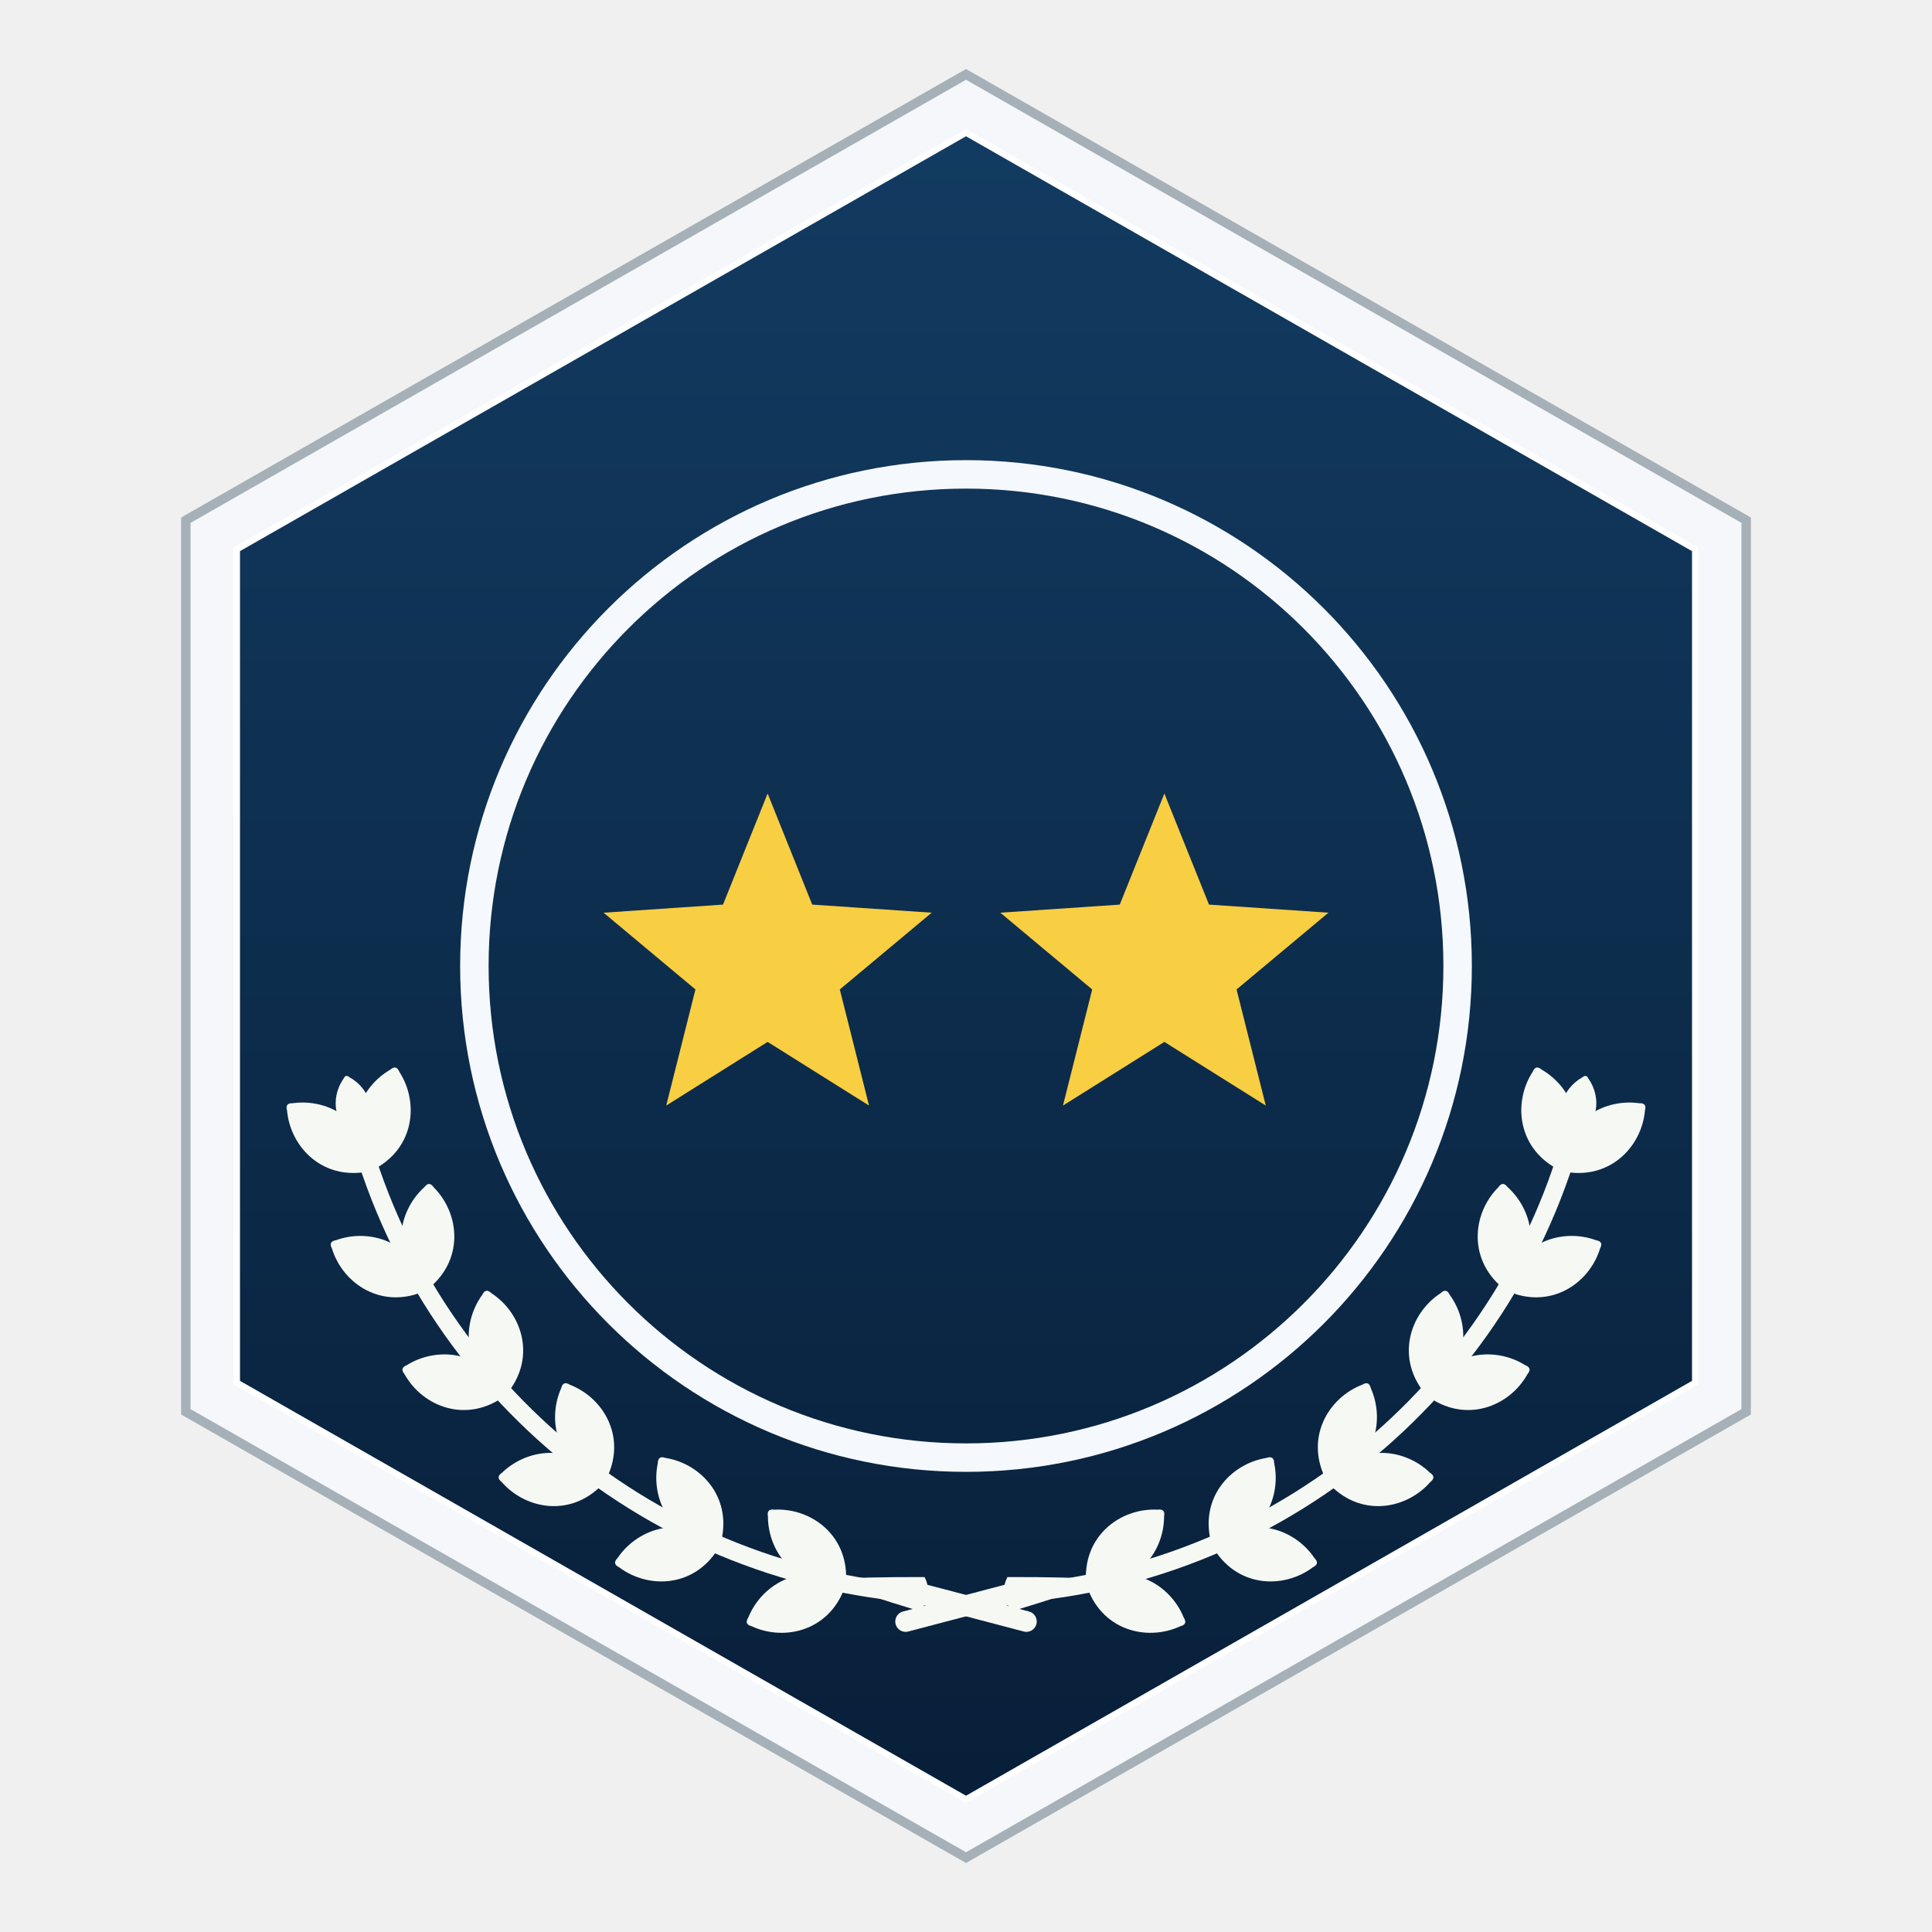
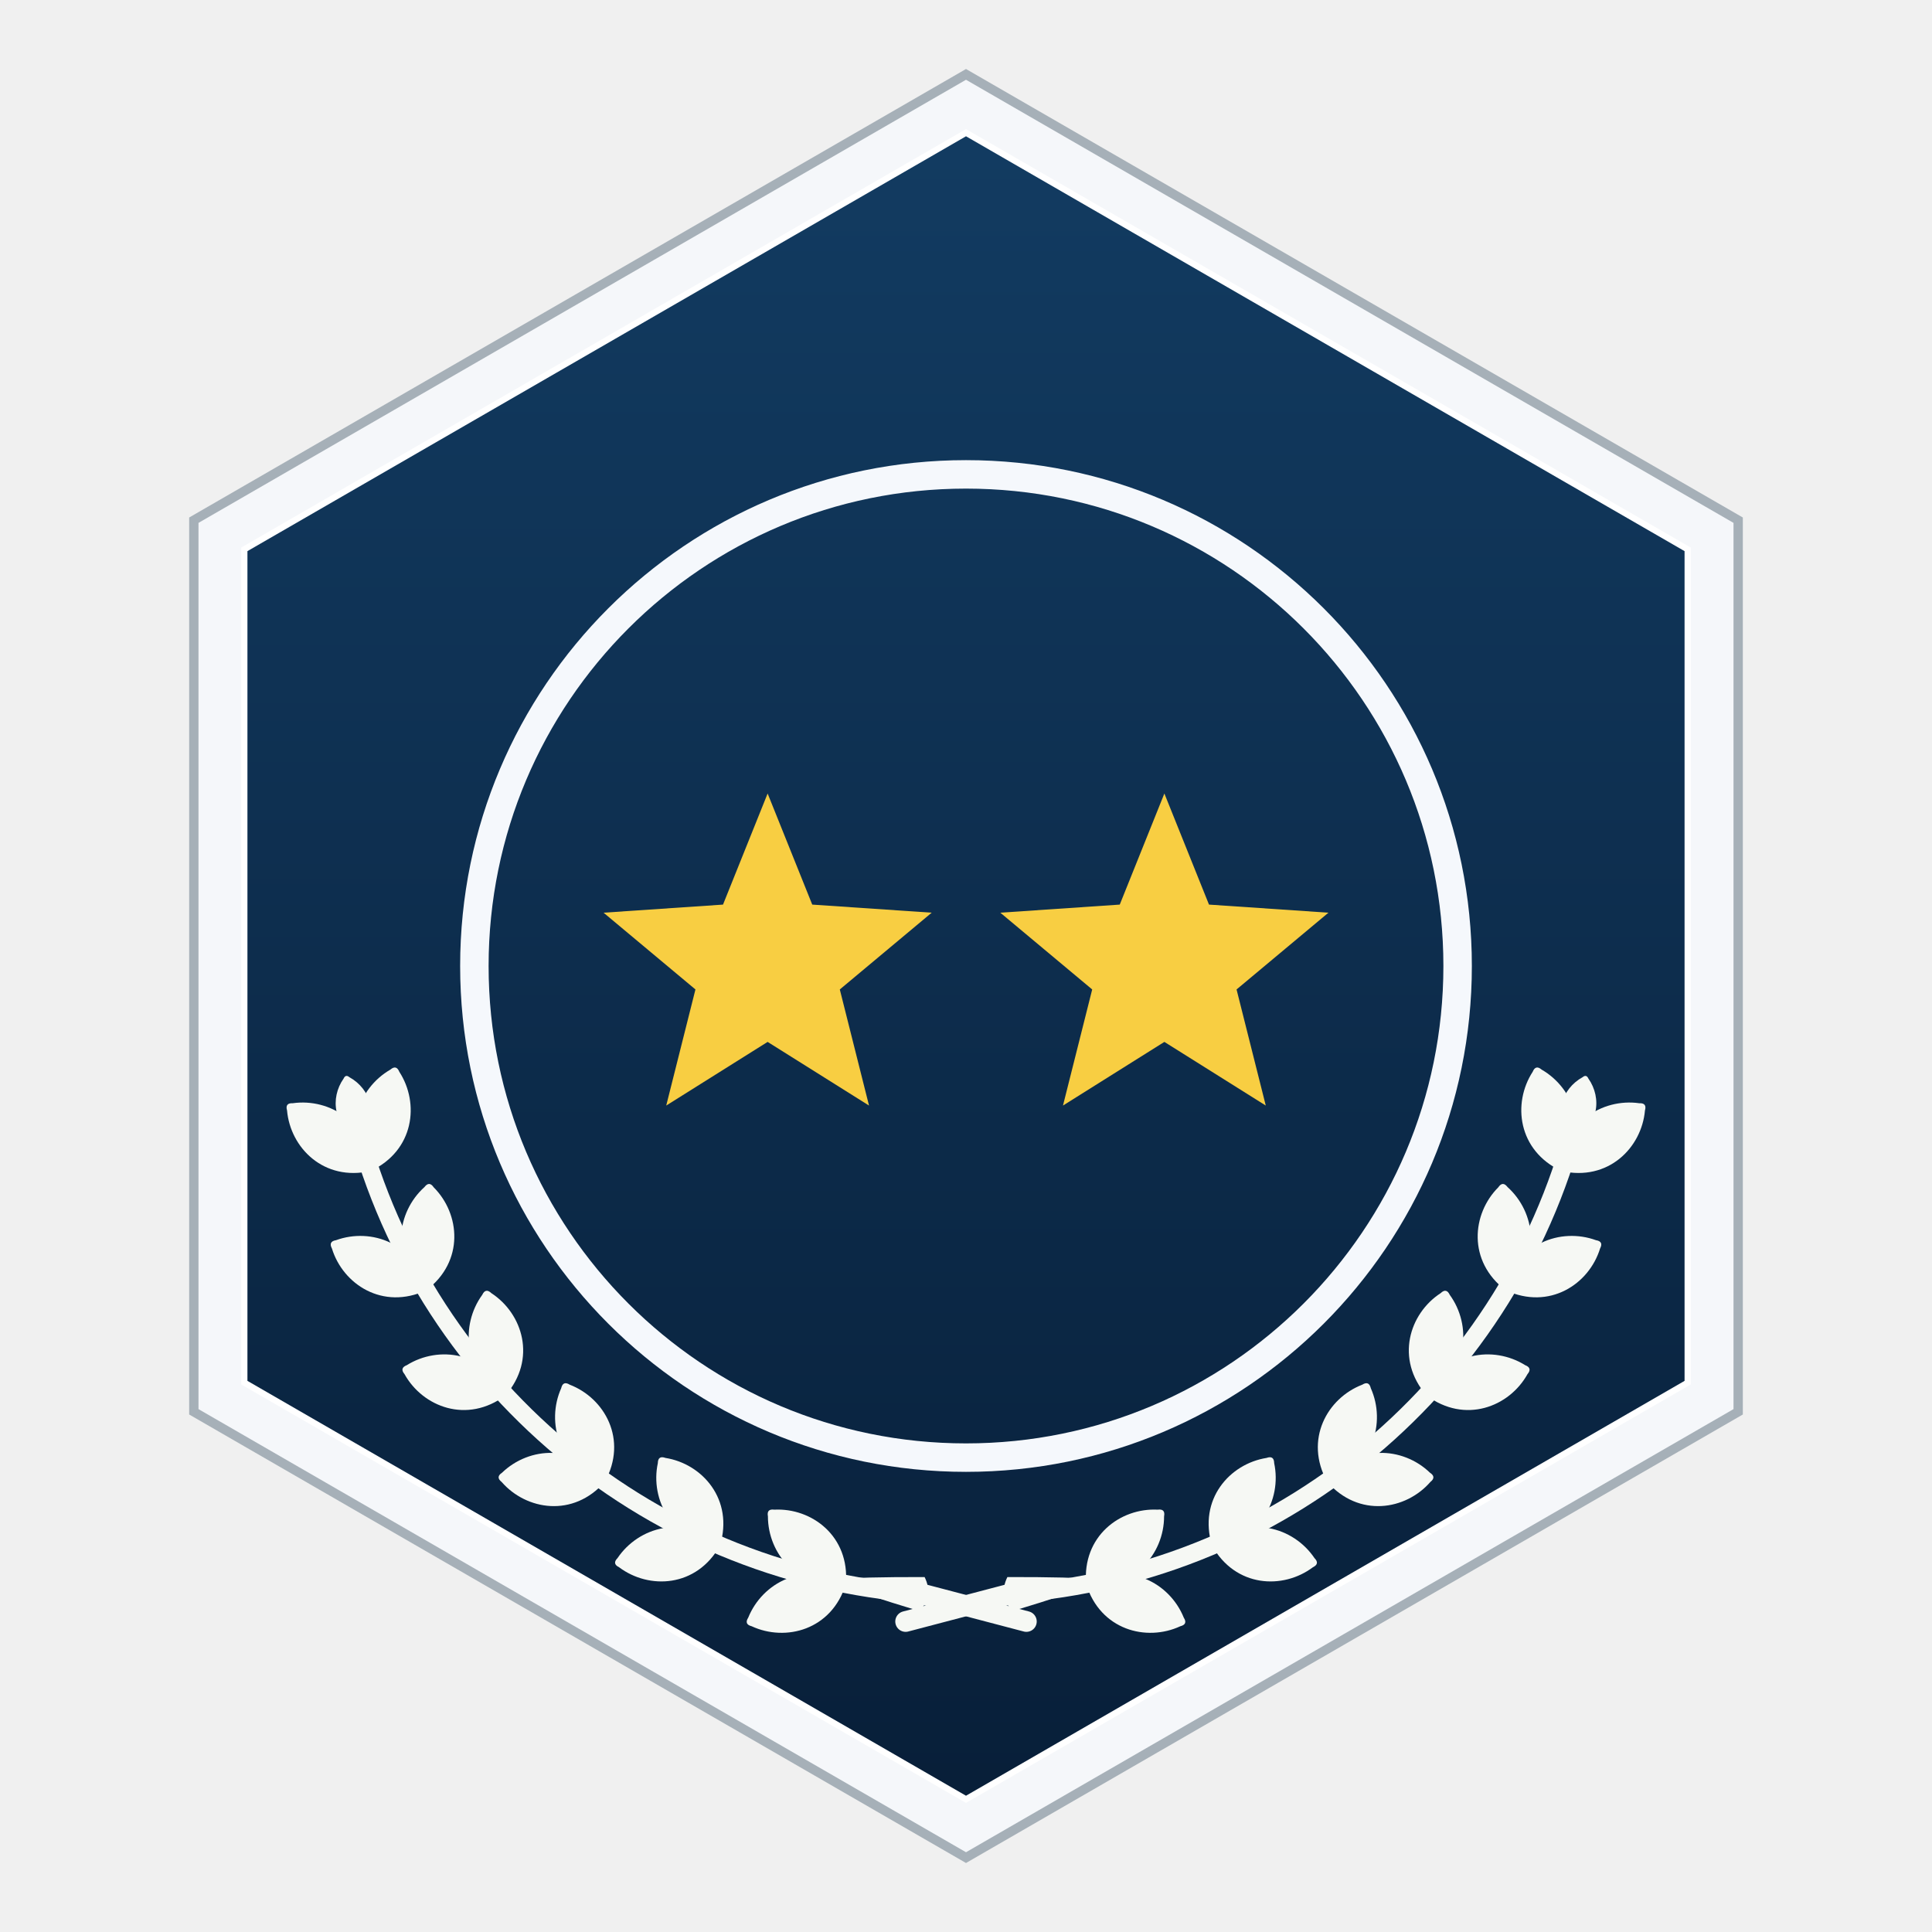
<svg xmlns="http://www.w3.org/2000/svg" viewBox="0 0 224 224" width="896" height="896">
  <defs>
    <linearGradient id="steel" x1="0" y1="0" x2="1" y2="1" gradientUnits="objectBoundingBox">
      <stop offset="0" stop-color="#fafcfd" />
      <stop offset=".28" stop-color="#b3bdc6" />
      <stop offset=".5" stop-color="#f4f7fa" />
      <stop offset=".72" stop-color="#8a959f" />
      <stop offset="1" stop-color="#dfe6ec" />
    </linearGradient>
    <linearGradient id="silverFace" x1="0" y1="0" x2="0.85" y2="1">
      <stop stop-color="#ffffff" />
      <stop offset=".48" stop-color="#e0e7ed" />
      <stop offset="1" stop-color="#a9b4bf" />
    </linearGradient>
    <linearGradient id="silverDark" x1="0" y1="0" x2="1" y2="1">
      <stop stop-color="#26313b" />
      <stop offset=".5" stop-color="#7e8a96" />
      <stop offset="1" stop-color="#1c252d" />
    </linearGradient>
    <linearGradient id="charcoal" x1="0" y1="0" x2="0" y2="1">
      <stop stop-color="#20252b" />
      <stop offset="1" stop-color="#0c1015" />
    </linearGradient>
    <linearGradient id="army" x1="0" y1="0" x2="0" y2="1">
      <stop stop-color="#355537" />
      <stop offset="1" stop-color="#1c3526" />
    </linearGradient>
    <linearGradient id="sapphire" x1="0" y1="0" x2="0" y2="1">
      <stop stop-color="#123b61" />
      <stop offset="1" stop-color="#081f39" />
    </linearGradient>
    <linearGradient id="ruby" x1="0" y1="0" x2="0" y2="1">
      <stop stop-color="#a72436" />
      <stop offset="1" stop-color="#700d21" />
    </linearGradient>
    <linearGradient id="obsidian" x1="0" y1="0" x2="0" y2="1">
      <stop stop-color="#1e2225" />
      <stop offset="1" stop-color="#070b0e" />
    </linearGradient>
    <linearGradient id="crimson" x1="0" y1="0" x2="0" y2="1">
      <stop stop-color="#aa1830" />
      <stop offset="1" stop-color="#5c091b" />
    </linearGradient>
    <linearGradient id="gold" x1="0" y1="0" x2=".8" y2="1">
      <stop stop-color="#fff0a7" />
      <stop offset=".35" stop-color="#f5d66d" />
      <stop offset=".7" stop-color="#dfaf3e" />
      <stop offset="1" stop-color="#b88124" />
    </linearGradient>
    <linearGradient id="supremeGold" x1="0" y1="0" x2="1" y2="1">
      <stop stop-color="#fff5b8" />
      <stop offset=".28" stop-color="#f8db75" />
      <stop offset=".6" stop-color="#eabd4b" />
      <stop offset="1" stop-color="#a7681c" />
    </linearGradient>
  </defs>
-   <polygon points="112,8 203,60 203,164 112,216 21,164 21,60" fill="#a6b0b8" />
-   <polygon points="112,9.248 201.908,60.624 201.908,163.376 112,214.752 22.092,163.376 22.092,60.624" fill="#f5f7fa" />
-   <polygon points="112,14.968 196.903,63.484 196.903,160.516 112,209.032 27.097,160.516 27.097,63.484" fill="#ffffff" />
-   <polygon points="112,15.8 196.175,63.9 196.175,160.1 112,208.2 27.825,160.1 27.825,63.9" fill="url(#sapphire)" />
+   <polygon points="112,8 202.067,60 202.067,164 112,216 21.933,164 21.933,60" fill="#a6b0b8" />
+   <polygon points="112,9.248 200.986,60.624 200.986,163.376 112,214.752 23.014,163.376 23.014,60.624" fill="#f5f7fa" />
+   <polygon points="112,14.968 196.032,63.484 196.032,160.516 112,209.032 27.968,160.516 27.968,63.484" fill="#ffffff" />
+   <polygon points="112,15.8 195.312,63.9 195.312,160.1 112,208.2 28.688,160.1 28.688,63.9" fill="url(#sapphire)" />
  <circle cx="112" cy="112" r="57" fill="none" data-officer-ring="field" stroke="#f5f8fc" stroke-width="3.3" />
  <g data-laurel="lower">
    <g>
      <path d="M106.908,184.822 A73 73 0 0 1 40.595,127.178" fill="none" stroke="#f6f8f4" stroke-width="2.1" stroke-linecap="round" />
      <path d="M107.203,182.849 Q100.258,182.82 95.579,183.129 Q99.963,184.793 106.613,186.795 Q108.267,185.025 107.203,182.849Z" fill="#f6f8f4" data-branch-root="tapered" />
      <path d="M98.071 183.659 C98.543 178.099 94.109 174.81 89.773 175.033 Q88.862 174.907 89.034 175.81 C89.032 180.152 92.543 184.413 98.071 183.659Z" fill="#f6f8f4" />
      <path d="M98.071 183.659 C93.228 180.889 88.376 183.524 86.752 187.551 Q86.254 188.324 87.146 188.548 C91.082 190.379 96.426 188.99 98.071 183.659Z" fill="#f6f8f4" />
      <path d="M83.477 179.197 C85.094 173.857 81.441 169.717 77.153 169.034 Q76.288 168.721 76.269 169.641 C75.364 173.887 77.912 178.785 83.477 179.197Z" fill="#f6f8f4" />
      <path d="M83.477 179.197 C79.315 175.48 74.022 177.049 71.596 180.65 Q70.948 181.303 71.774 181.708 C75.244 184.317 80.759 184.07 83.477 179.197Z" fill="#f6f8f4" />
      <path d="M70.129 171.798 C72.821 166.911 70.109 162.103 66.056 160.543 Q65.276 160.057 65.066 160.952 C63.298 164.918 64.772 170.239 70.129 171.798Z" fill="#f6f8f4" />
      <path d="M70.129 171.798 C66.831 167.298 61.327 167.732 58.206 170.75 Q57.436 171.253 58.16 171.821 C61.011 175.095 66.458 176 70.129 171.798Z" fill="#f6f8f4" />
      <path d="M58.611 161.786 C62.261 157.566 60.607 152.298 56.968 149.93 Q56.305 149.292 55.914 150.125 C53.36 153.636 53.695 159.147 58.611 161.786Z" fill="#f6f8f4" />
      <path d="M58.611 161.786 C56.321 156.698 50.847 155.979 47.166 158.281 Q46.309 158.614 46.899 159.319 C49.007 163.115 54.147 165.132 58.611 161.786Z" fill="#f6f8f4" />
      <path d="M49.427 149.598 C53.874 146.229 53.352 140.732 50.284 137.659 Q49.769 136.898 49.213 137.63 C45.984 140.534 45.167 145.994 49.427 149.598Z" fill="#f6f8f4" />
      <path d="M49.427 149.598 C48.245 144.145 43.04 142.303 38.961 143.79 Q38.053 143.937 38.483 144.75 C39.756 148.901 44.364 151.943 49.427 149.598Z" fill="#f6f8f4" />
      <path d="M42.977 135.766 C48.028 133.396 48.66 127.911 46.298 124.267 Q45.952 123.415 45.256 124.016 C41.494 126.185 39.56 131.356 42.977 135.766Z" fill="#f6f8f4" />
      <path d="M42.977 135.766 C42.955 130.187 38.247 127.303 33.947 127.91 Q33.029 127.865 33.28 128.749 C33.663 133.074 37.538 137.008 42.977 135.766Z" fill="#f6f8f4" />
      <path d="M41.828 132.122 C44.105 129.4 42.924 126.222 40.517 124.896 Q40.075 124.527 39.838 125.052 C38.256 127.3 38.588 130.674 41.828 132.122Z" fill="#f6f8f4" />
      <path d="M106.908,184.822 L119 188" fill="none" stroke="#f6f8f4" stroke-width="2.4" stroke-linecap="round" />
    </g>
    <g transform="translate(224 0) scale(-1 1)">
      <path d="M106.908,184.822 A73 73 0 0 1 40.595,127.178" fill="none" stroke="#f6f8f4" stroke-width="2.1" stroke-linecap="round" />
      <path d="M107.203,182.849 Q100.258,182.82 95.579,183.129 Q99.963,184.793 106.613,186.795 Q108.267,185.025 107.203,182.849Z" fill="#f6f8f4" data-branch-root="tapered" />
      <path d="M98.071 183.659 C98.543 178.099 94.109 174.81 89.773 175.033 Q88.862 174.907 89.034 175.81 C89.032 180.152 92.543 184.413 98.071 183.659Z" fill="#f6f8f4" />
      <path d="M98.071 183.659 C93.228 180.889 88.376 183.524 86.752 187.551 Q86.254 188.324 87.146 188.548 C91.082 190.379 96.426 188.99 98.071 183.659Z" fill="#f6f8f4" />
      <path d="M83.477 179.197 C85.094 173.857 81.441 169.717 77.153 169.034 Q76.288 168.721 76.269 169.641 C75.364 173.887 77.912 178.785 83.477 179.197Z" fill="#f6f8f4" />
      <path d="M83.477 179.197 C79.315 175.48 74.022 177.049 71.596 180.65 Q70.948 181.303 71.774 181.708 C75.244 184.317 80.759 184.07 83.477 179.197Z" fill="#f6f8f4" />
      <path d="M70.129 171.798 C72.821 166.911 70.109 162.103 66.056 160.543 Q65.276 160.057 65.066 160.952 C63.298 164.918 64.772 170.239 70.129 171.798Z" fill="#f6f8f4" />
      <path d="M70.129 171.798 C66.831 167.298 61.327 167.732 58.206 170.75 Q57.436 171.253 58.16 171.821 C61.011 175.095 66.458 176 70.129 171.798Z" fill="#f6f8f4" />
      <path d="M58.611 161.786 C62.261 157.566 60.607 152.298 56.968 149.93 Q56.305 149.292 55.914 150.125 C53.36 153.636 53.695 159.147 58.611 161.786Z" fill="#f6f8f4" />
      <path d="M58.611 161.786 C56.321 156.698 50.847 155.979 47.166 158.281 Q46.309 158.614 46.899 159.319 C49.007 163.115 54.147 165.132 58.611 161.786Z" fill="#f6f8f4" />
      <path d="M49.427 149.598 C53.874 146.229 53.352 140.732 50.284 137.659 Q49.769 136.898 49.213 137.63 C45.984 140.534 45.167 145.994 49.427 149.598Z" fill="#f6f8f4" />
      <path d="M49.427 149.598 C48.245 144.145 43.04 142.303 38.961 143.79 Q38.053 143.937 38.483 144.75 C39.756 148.901 44.364 151.943 49.427 149.598Z" fill="#f6f8f4" />
      <path d="M42.977 135.766 C48.028 133.396 48.66 127.911 46.298 124.267 Q45.952 123.415 45.256 124.016 C41.494 126.185 39.56 131.356 42.977 135.766Z" fill="#f6f8f4" />
      <path d="M42.977 135.766 C42.955 130.187 38.247 127.303 33.947 127.91 Q33.029 127.865 33.28 128.749 C33.663 133.074 37.538 137.008 42.977 135.766Z" fill="#f6f8f4" />
      <path d="M41.828 132.122 C44.105 129.4 42.924 126.222 40.517 124.896 Q40.075 124.527 39.838 125.052 C38.256 127.3 38.588 130.674 41.828 132.122Z" fill="#f6f8f4" />
      <path d="M106.908,184.822 L119 188" fill="none" stroke="#f6f8f4" stroke-width="2.4" stroke-linecap="round" />
    </g>
  </g>
  <g data-star-count="2" data-star-radius="20">
    <polygon points="89,92 94.173,104.881 108.021,105.82 97.369,114.719 100.756,128.18 89,120.8 77.244,128.18 80.631,114.719 69.979,105.82 83.827,104.881" fill="#f8ce42" data-star-style="flat" />
    <polygon points="135,92 140.173,104.881 154.021,105.82 143.369,114.719 146.756,128.18 135,120.8 123.244,128.18 126.631,114.719 115.979,105.82 129.827,104.881" fill="#f8ce42" data-star-style="flat" />
  </g>
</svg>
